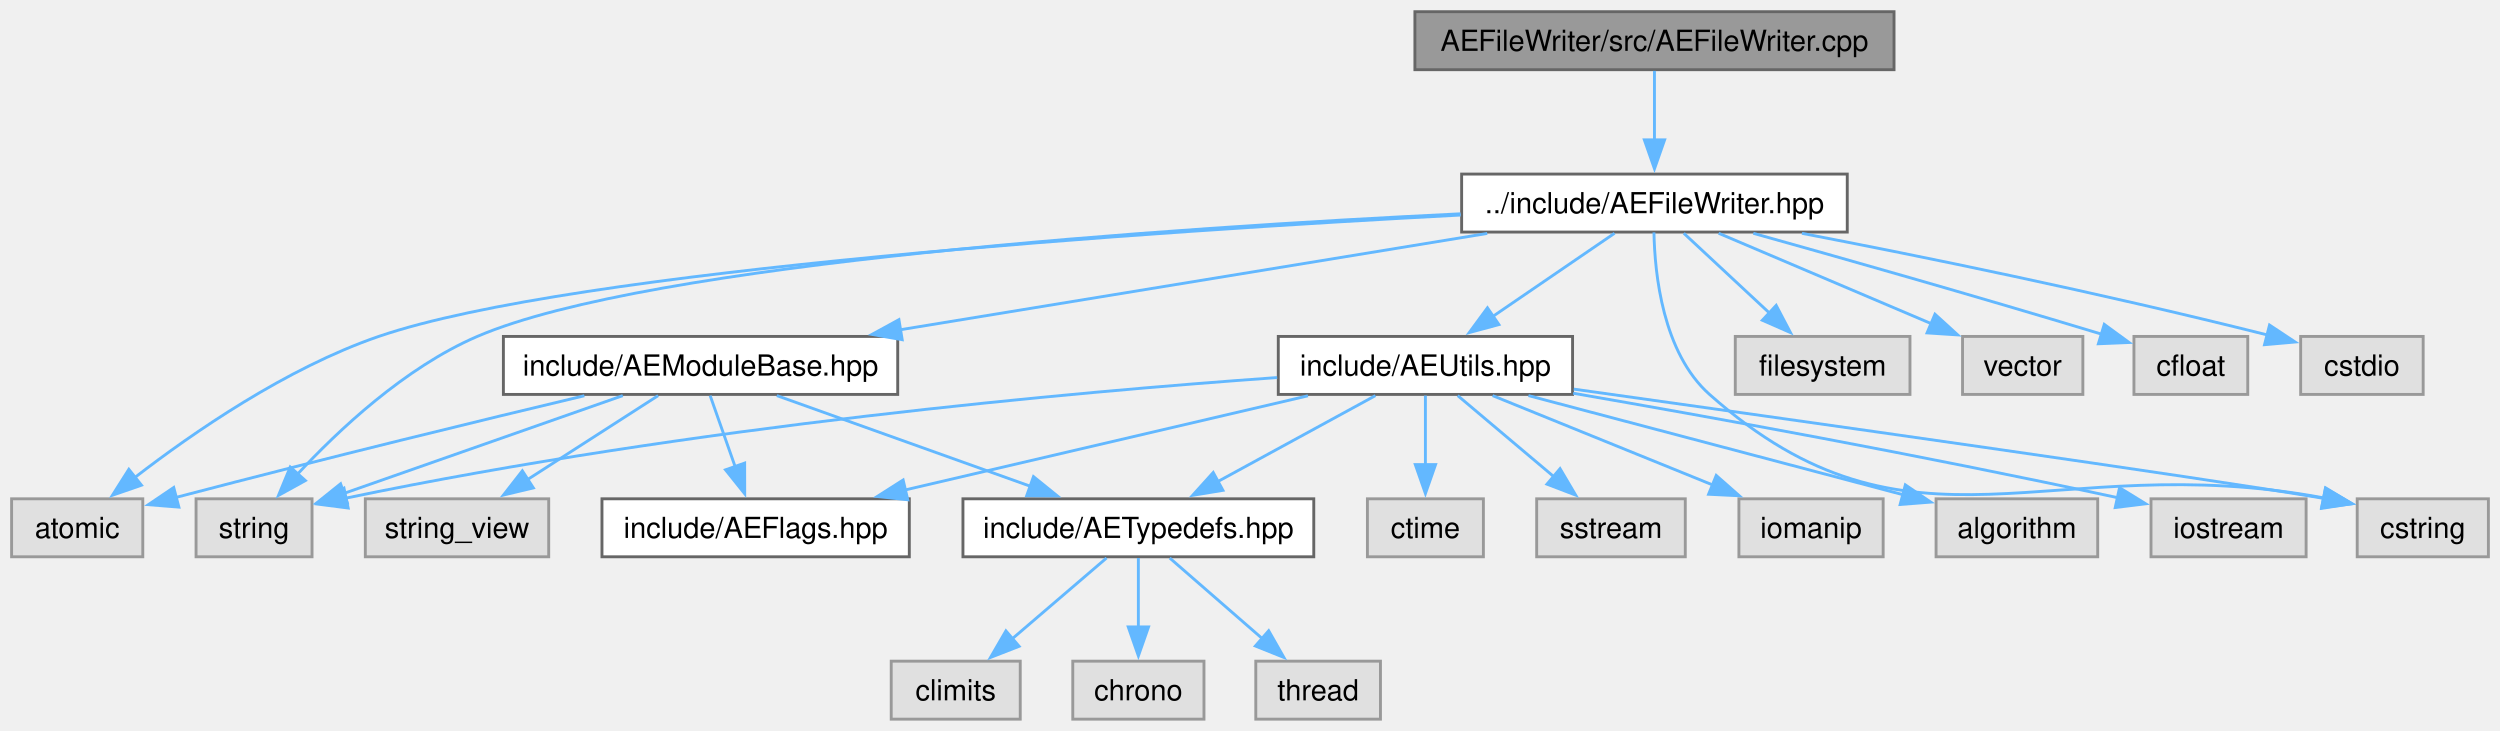
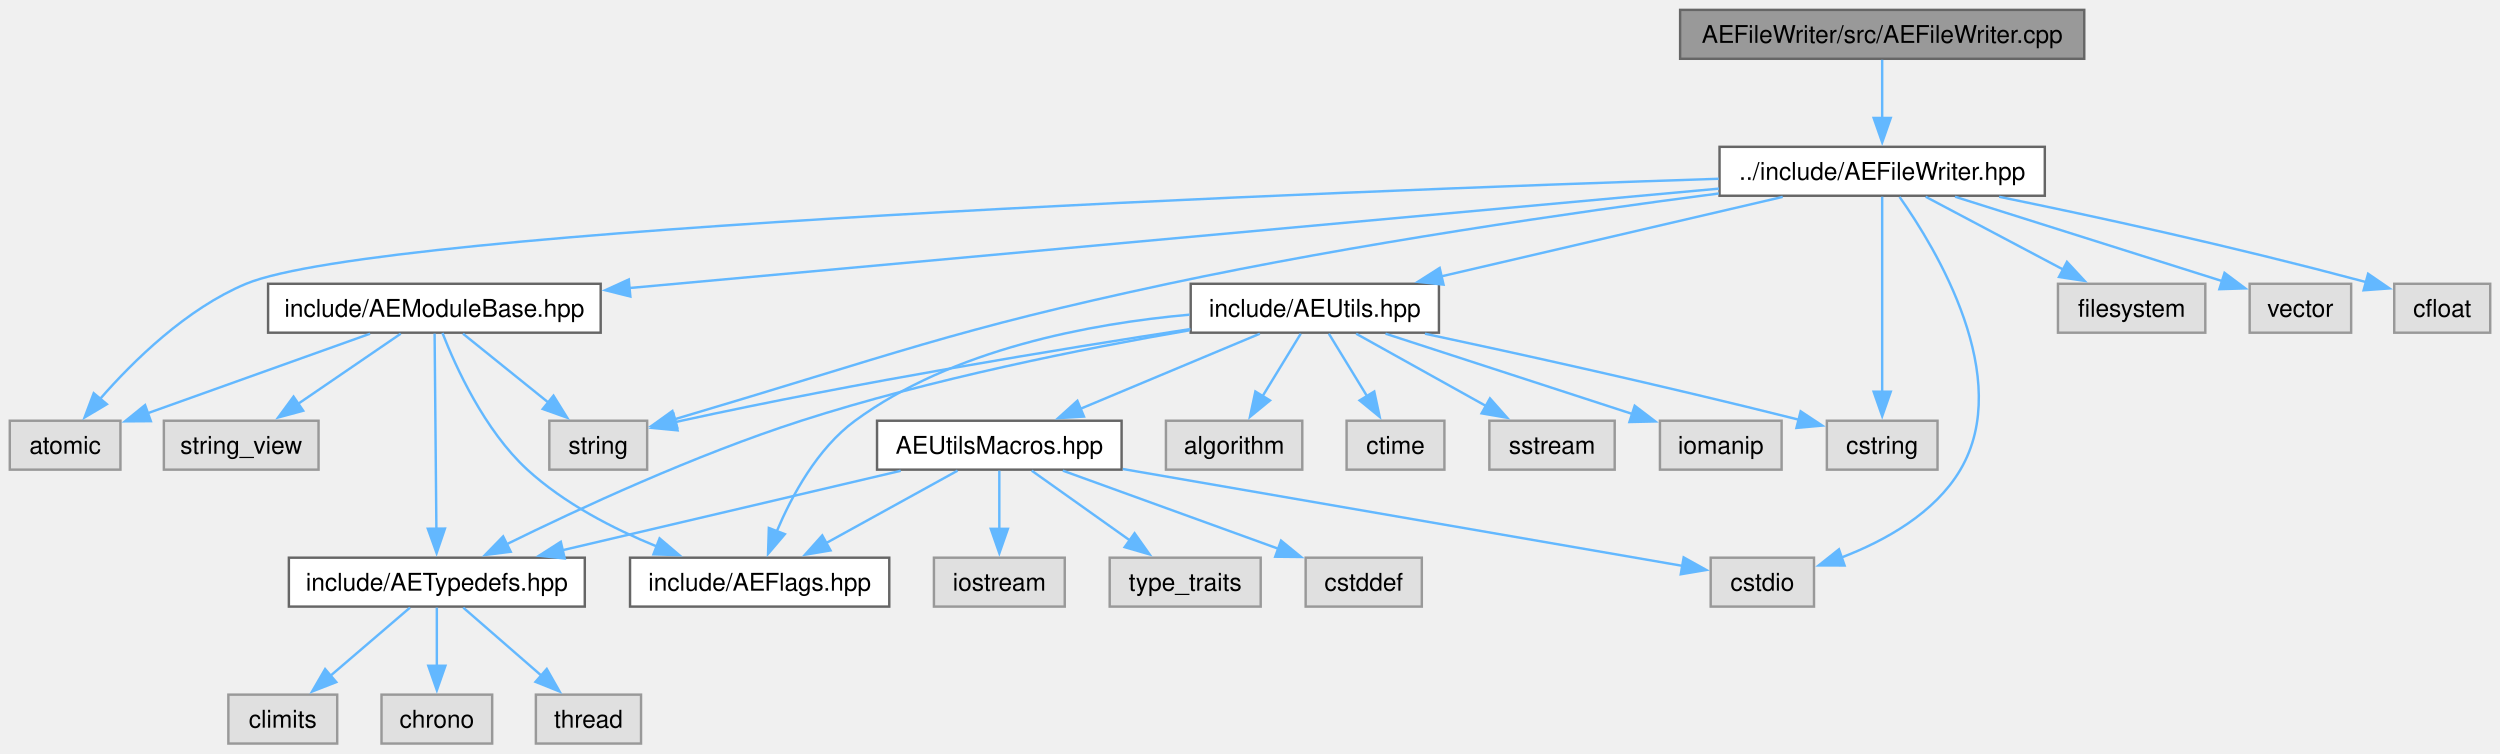
- <svg xmlns="http://www.w3.org/2000/svg" xmlns:xlink="http://www.w3.org/1999/xlink" width="862pt" height="252pt" viewBox="0.00 0.00 862.25 252.00">
-   <g id="graph0" class="graph" transform="scale(1 1) rotate(0) translate(4 248)">
+ <svg xmlns="http://www.w3.org/2000/svg" xmlns:xlink="http://www.w3.org/1999/xlink" width="1022pt" height="308pt" viewBox="0.00 0.00 1022.25 308.00">
+   <g id="graph0" class="graph" transform="scale(1 1) rotate(0) translate(4 304)">
    <g id="Node000001" class="node">
      <g id="a_Node000001">
        <a xlink:title=" ">
-           <polygon fill="#999999" stroke="#666666" points="649.25,-244 484,-244 484,-224 649.25,-224 649.25,-244" />
-           <text text-anchor="middle" x="566.62" y="-230.5" font-family="Helvetica,sans-Serif" font-size="10.00">AEFileWriter/src/AEFileWriter.cpp</text>
+           <polygon fill="#999999" stroke="#666666" points="848.25,-300 683,-300 683,-280 848.25,-280 848.25,-300" />
+           <text text-anchor="middle" x="765.62" y="-286.5" font-family="Helvetica,sans-Serif" font-size="10.00">AEFileWriter/src/AEFileWriter.cpp</text>
        </a>
      </g>
    </g>
    <g id="Node000002" class="node">
      <g id="a_Node000002">
        <a xlink:href="../../db/da4/_a_e_file_writer_8hpp.html" target="_top" xlink:title=" ">
-           <polygon fill="white" stroke="#666666" points="633.12,-188 500.12,-188 500.12,-168 633.12,-168 633.12,-188" />
-           <text text-anchor="middle" x="566.62" y="-174.5" font-family="Helvetica,sans-Serif" font-size="10.00">../include/AEFileWriter.hpp</text>
+           <polygon fill="white" stroke="#666666" points="832.12,-244 699.12,-244 699.12,-224 832.12,-224 832.12,-244" />
+           <text text-anchor="middle" x="765.62" y="-230.5" font-family="Helvetica,sans-Serif" font-size="10.00">../include/AEFileWriter.hpp</text>
        </a>
      </g>
    </g>
    <g id="edge1_Node000001_Node000002" class="edge">
      <g id="a_edge1_Node000001_Node000002">
        <a xlink:title=" ">
-           <path fill="none" stroke="#63b8ff" d="M566.62,-223.59C566.62,-217.01 566.62,-207.96 566.62,-199.73" />
-           <polygon fill="#63b8ff" stroke="#63b8ff" points="570.13,-199.81 566.63,-189.81 563.13,-199.81 570.13,-199.81" />
+           <path fill="none" stroke="#63b8ff" d="M765.62,-279.59C765.62,-273.01 765.62,-263.96 765.62,-255.73" />
+           <polygon fill="#63b8ff" stroke="#63b8ff" points="769.13,-255.81 765.63,-245.81 762.13,-255.81 769.13,-255.81" />
        </a>
      </g>
    </g>
    <g id="Node000003" class="node">
      <g id="a_Node000003">
        <a xlink:href="../../d7/d7f/_a_e_module_base_8hpp.html" target="_top" xlink:title=" ">
-           <polygon fill="white" stroke="#666666" points="305.62,-132 169.62,-132 169.62,-112 305.62,-112 305.62,-132" />
-           <text text-anchor="middle" x="237.62" y="-118.5" font-family="Helvetica,sans-Serif" font-size="10.00">include/AEModuleBase.hpp</text>
+           <polygon fill="white" stroke="#666666" points="241.62,-188 105.62,-188 105.62,-168 241.62,-168 241.62,-188" />
+           <text text-anchor="middle" x="173.62" y="-174.5" font-family="Helvetica,sans-Serif" font-size="10.00">include/AEModuleBase.hpp</text>
        </a>
      </g>
    </g>
    <g id="edge2_Node000002_Node000003" class="edge">
      <g id="a_edge2_Node000002_Node000003">
        <a xlink:title=" ">
-           <path fill="none" stroke="#63b8ff" d="M508.94,-167.53C452.5,-158.27 366.5,-144.15 306.5,-134.31" />
-           <polygon fill="#63b8ff" stroke="#63b8ff" points="307.17,-130.87 296.74,-132.7 306.04,-137.78 307.17,-130.87" />
+           <path fill="none" stroke="#63b8ff" d="M698.87,-226.91C589.12,-216.9 371.06,-197.01 253.38,-186.27" />
+           <polygon fill="#63b8ff" stroke="#63b8ff" points="253.75,-182.79 243.47,-185.37 253.11,-189.76 253.75,-182.79" />
        </a>
      </g>
    </g>
    <g id="Node000009" class="node">
      <g id="a_Node000009">
        <a xlink:title=" ">
-           <polygon fill="#e0e0e0" stroke="#999999" points="45.25,-76 0,-76 0,-56 45.25,-56 45.25,-76" />
-           <text text-anchor="middle" x="22.62" y="-62.5" font-family="Helvetica,sans-Serif" font-size="10.00">atomic</text>
-         </a>
-       </g>
-     </g>
-     <g id="edge21_Node000002_Node000009" class="edge">
-       <g id="a_edge21_Node000002_Node000009">
-         <a xlink:title=" ">
-           <path fill="none" stroke="#63b8ff" d="M499.8,-173.87C394.22,-168.31 193.91,-155.06 126.62,-132 94.75,-121.07 62.54,-98.81 42.59,-83.41" />
-           <polygon fill="#63b8ff" stroke="#63b8ff" points="44.79,-80.69 34.77,-77.22 40.44,-86.17 44.79,-80.69" />
+           <polygon fill="#e0e0e0" stroke="#999999" points="45.25,-132 0,-132 0,-112 45.25,-112 45.25,-132" />
+           <text text-anchor="middle" x="22.62" y="-118.5" font-family="Helvetica,sans-Serif" font-size="10.00">atomic</text>
+         </a>
+       </g>
+     </g>
+     <g id="edge27_Node000002_Node000009" class="edge">
+       <g id="a_edge27_Node000002_Node000009">
+         <a xlink:title=" ">
+           <path fill="none" stroke="#63b8ff" d="M698.78,-230.94C540.36,-225.7 151.21,-210.69 96.62,-188 72.3,-177.89 50.46,-156.41 36.92,-140.91" />
+           <polygon fill="#63b8ff" stroke="#63b8ff" points="39.69,-138.76 30.58,-133.34 34.32,-143.26 39.69,-138.76" />
        </a>
      </g>
    </g>
    <g id="Node000010" class="node">
      <g id="a_Node000010">
        <a xlink:title=" ">
-           <polygon fill="#e0e0e0" stroke="#999999" points="103.62,-76 63.62,-76 63.62,-56 103.62,-56 103.62,-76" />
-           <text text-anchor="middle" x="83.62" y="-62.5" font-family="Helvetica,sans-Serif" font-size="10.00">string</text>
-         </a>
-       </g>
-     </g>
-     <g id="edge23_Node000002_Node000010" class="edge">
-       <g id="a_edge23_Node000002_Node000010">
-         <a xlink:title=" ">
-           <path fill="none" stroke="#63b8ff" d="M499.74,-174.3C400.61,-169.5 220,-157.51 160.62,-132 135.63,-121.26 112.59,-99.59 98.36,-84.23" />
-           <polygon fill="#63b8ff" stroke="#63b8ff" points="101.32,-82.29 92.05,-77.17 96.1,-86.96 101.32,-82.29" />
+           <polygon fill="#e0e0e0" stroke="#999999" points="260.62,-132 220.62,-132 220.62,-112 260.62,-112 260.62,-132" />
+           <text text-anchor="middle" x="240.62" y="-118.5" font-family="Helvetica,sans-Serif" font-size="10.00">string</text>
+         </a>
+       </g>
+     </g>
+     <g id="edge29_Node000002_Node000010" class="edge">
+       <g id="a_edge29_Node000002_Node000010">
+         <a xlink:title=" ">
+           <path fill="none" stroke="#63b8ff" d="M698.83,-224.93C639.39,-217.22 550.25,-204.36 473.62,-188 385.18,-169.11 361.63,-159.16 271.86,-132.61" />
+           <polygon fill="#63b8ff" stroke="#63b8ff" points="272.91,-129.27 262.33,-129.81 270.94,-135.99 272.91,-129.27" />
        </a>
      </g>
    </g>
    <g id="Node000012" class="node">
      <g id="a_Node000012">
        <a xlink:href="../../de/de8/_a_e_utils_8hpp.html" target="_top" xlink:title="This file contains the engine's usefull utilities for trivial tasks.">
-           <polygon fill="white" stroke="#666666" points="538.38,-132 436.88,-132 436.88,-112 538.38,-112 538.38,-132" />
-           <text text-anchor="middle" x="487.62" y="-118.5" font-family="Helvetica,sans-Serif" font-size="10.00">include/AEUtils.hpp</text>
+           <polygon fill="white" stroke="#666666" points="584.38,-188 482.88,-188 482.88,-168 584.38,-168 584.38,-188" />
+           <text text-anchor="middle" x="533.62" y="-174.5" font-family="Helvetica,sans-Serif" font-size="10.00">include/AEUtils.hpp</text>
        </a>
      </g>
    </g>
    <g id="edge11_Node000002_Node000012" class="edge">
      <g id="a_edge11_Node000002_Node000012">
        <a xlink:title=" ">
-           <path fill="none" stroke="#63b8ff" d="M552.86,-167.59C541.27,-159.67 524.43,-148.16 510.76,-138.82" />
-           <polygon fill="#63b8ff" stroke="#63b8ff" points="512.97,-136.09 502.74,-133.33 509.02,-141.87 512.97,-136.09" />
+           <path fill="none" stroke="#63b8ff" d="M724.95,-223.53C686.14,-214.5 627.52,-200.85 585.4,-191.05" />
+           <polygon fill="#63b8ff" stroke="#63b8ff" points="586.26,-187.66 575.73,-188.8 584.68,-194.48 586.26,-187.66" />
        </a>
      </g>
    </g>
    <g id="Node000015" class="node">
      <g id="a_Node000015">
        <a xlink:title=" ">
-           <polygon fill="#e0e0e0" stroke="#999999" points="854.25,-76 809,-76 809,-56 854.25,-56 854.25,-76" />
-           <text text-anchor="middle" x="831.62" y="-62.5" font-family="Helvetica,sans-Serif" font-size="10.00">cstring</text>
-         </a>
-       </g>
-     </g>
-     <g id="edge25_Node000002_Node000015" class="edge">
-       <g id="a_edge25_Node000002_Node000015">
-         <a xlink:title=" ">
-           <path fill="none" stroke="#63b8ff" d="M566.45,-167.88C566.71,-153.66 569.45,-126.36 585.62,-112 655.38,-50.06 702.56,-94 797.49,-76.31" />
-           <polygon fill="#63b8ff" stroke="#63b8ff" points="798.12,-79.76 807.2,-74.29 796.69,-72.9 798.12,-79.76" />
+           <polygon fill="#e0e0e0" stroke="#999999" points="737.75,-76 695.5,-76 695.5,-56 737.75,-56 737.75,-76" />
+           <text text-anchor="middle" x="716.62" y="-62.5" font-family="Helvetica,sans-Serif" font-size="10.00">cstdio</text>
+         </a>
+       </g>
+     </g>
+     <g id="edge33_Node000002_Node000015" class="edge">
+       <g id="a_edge33_Node000002_Node000015">
+         <a xlink:title=" ">
+           <path fill="none" stroke="#63b8ff" d="M772.71,-223.54C787.74,-202.24 819.66,-149.46 797.62,-112 787.14,-94.17 766.75,-82.9 749.05,-76.1" />
+           <polygon fill="#63b8ff" stroke="#63b8ff" points="750.25,-72.81 739.65,-72.83 747.95,-79.42 750.25,-72.81" />
        </a>
      </g>
    </g>
    <g id="Node000019" class="node">
      <g id="a_Node000019">
        <a xlink:title=" ">
-           <polygon fill="#e0e0e0" stroke="#999999" points="654.75,-132 594.5,-132 594.5,-112 654.75,-112 654.75,-132" />
-           <text text-anchor="middle" x="624.62" y="-118.5" font-family="Helvetica,sans-Serif" font-size="10.00">filesystem</text>
-         </a>
-       </g>
-     </g>
-     <g id="edge22_Node000002_Node000019" class="edge">
-       <g id="a_edge22_Node000002_Node000019">
-         <a xlink:title=" ">
-           <path fill="none" stroke="#63b8ff" d="M576.73,-167.59C584.88,-160.01 596.56,-149.13 606.34,-140.02" />
-           <polygon fill="#63b8ff" stroke="#63b8ff" points="608.6,-142.71 613.53,-133.33 603.83,-137.58 608.6,-142.71" />
-         </a>
-       </g>
-     </g>
-     <g id="Node000020" class="node">
-       <g id="a_Node000020">
-         <a xlink:title=" ">
-           <polygon fill="#e0e0e0" stroke="#999999" points="714.38,-132 672.88,-132 672.88,-112 714.38,-112 714.38,-132" />
-           <text text-anchor="middle" x="693.62" y="-118.5" font-family="Helvetica,sans-Serif" font-size="10.00">vector</text>
-         </a>
-       </g>
-     </g>
-     <g id="edge24_Node000002_Node000020" class="edge">
-       <g id="a_edge24_Node000002_Node000020">
-         <a xlink:title=" ">
-           <path fill="none" stroke="#63b8ff" d="M588.75,-167.59C609.02,-158.97 639.27,-146.11 662.08,-136.41" />
-           <polygon fill="#63b8ff" stroke="#63b8ff" points="663.37,-139.67 671.21,-132.53 660.64,-133.22 663.37,-139.67" />
-         </a>
-       </g>
-     </g>
-     <g id="Node000021" class="node">
-       <g id="a_Node000021">
-         <a xlink:title=" ">
-           <polygon fill="#e0e0e0" stroke="#999999" points="771.25,-132 732,-132 732,-112 771.25,-112 771.25,-132" />
-           <text text-anchor="middle" x="751.62" y="-118.5" font-family="Helvetica,sans-Serif" font-size="10.00">cfloat</text>
-         </a>
-       </g>
-     </g>
-     <g id="edge26_Node000002_Node000021" class="edge">
-       <g id="a_edge26_Node000002_Node000021">
-         <a xlink:title=" ">
-           <path fill="none" stroke="#63b8ff" d="M600.71,-167.57C630.27,-159.31 674.47,-146.8 720.88,-132.77" />
-           <polygon fill="#63b8ff" stroke="#63b8ff" points="721.76,-136.16 730.32,-129.91 719.73,-129.47 721.76,-136.16" />
-         </a>
-       </g>
-     </g>
-     <g id="Node000022" class="node">
-       <g id="a_Node000022">
-         <a xlink:title=" ">
-           <polygon fill="#e0e0e0" stroke="#999999" points="831.75,-132 789.5,-132 789.5,-112 831.75,-112 831.75,-132" />
-           <text text-anchor="middle" x="810.62" y="-118.5" font-family="Helvetica,sans-Serif" font-size="10.00">cstdio</text>
-         </a>
-       </g>
-     </g>
-     <g id="edge27_Node000002_Node000022" class="edge">
-       <g id="a_edge27_Node000002_Node000022">
-         <a xlink:title=" ">
-           <path fill="none" stroke="#63b8ff" d="M617.49,-167.56C658.56,-159.65 718.04,-147.57 778.21,-132.46" />
-           <polygon fill="#63b8ff" stroke="#63b8ff" points="778.76,-135.93 787.59,-130.08 777.03,-129.15 778.76,-135.93" />
+           <polygon fill="#e0e0e0" stroke="#999999" points="788.25,-132 743,-132 743,-112 788.25,-112 788.25,-132" />
+           <text text-anchor="middle" x="765.62" y="-118.5" font-family="Helvetica,sans-Serif" font-size="10.00">cstring</text>
+         </a>
+       </g>
+     </g>
+     <g id="edge31_Node000002_Node000019" class="edge">
+       <g id="a_edge31_Node000002_Node000019">
+         <a xlink:title=" ">
+           <path fill="none" stroke="#63b8ff" d="M765.62,-223.62C765.62,-206.01 765.62,-167.59 765.62,-143.65" />
+           <polygon fill="#63b8ff" stroke="#63b8ff" points="769.13,-143.87 765.63,-133.87 762.13,-143.87 769.13,-143.87" />
+         </a>
+       </g>
+     </g>
+     <g id="Node000023" class="node">
+       <g id="a_Node000023">
+         <a xlink:title=" ">
+           <polygon fill="#e0e0e0" stroke="#999999" points="897.75,-188 837.5,-188 837.5,-168 897.75,-168 897.75,-188" />
+           <text text-anchor="middle" x="867.62" y="-174.5" font-family="Helvetica,sans-Serif" font-size="10.00">filesystem</text>
+         </a>
+       </g>
+     </g>
+     <g id="edge28_Node000002_Node000023" class="edge">
+       <g id="a_edge28_Node000002_Node000023">
+         <a xlink:title=" ">
+           <path fill="none" stroke="#63b8ff" d="M783.39,-223.59C798.95,-215.36 821.81,-203.26 839.79,-193.74" />
+           <polygon fill="#63b8ff" stroke="#63b8ff" points="841.18,-196.96 848.38,-189.19 837.91,-190.77 841.18,-196.96" />
+         </a>
+       </g>
+     </g>
+     <g id="Node000024" class="node">
+       <g id="a_Node000024">
+         <a xlink:title=" ">
+           <polygon fill="#e0e0e0" stroke="#999999" points="957.38,-188 915.88,-188 915.88,-168 957.38,-168 957.38,-188" />
+           <text text-anchor="middle" x="936.62" y="-174.5" font-family="Helvetica,sans-Serif" font-size="10.00">vector</text>
+         </a>
+       </g>
+     </g>
+     <g id="edge30_Node000002_Node000024" class="edge">
+       <g id="a_edge30_Node000002_Node000024">
+         <a xlink:title=" ">
+           <path fill="none" stroke="#63b8ff" d="M795.41,-223.59C826.01,-213.93 873.46,-198.95 904.78,-189.06" />
+           <polygon fill="#63b8ff" stroke="#63b8ff" points="905.61,-192.47 914.09,-186.12 903.5,-185.79 905.61,-192.47" />
+         </a>
+       </g>
+     </g>
+     <g id="Node000025" class="node">
+       <g id="a_Node000025">
+         <a xlink:title=" ">
+           <polygon fill="#e0e0e0" stroke="#999999" points="1014.25,-188 975,-188 975,-168 1014.25,-168 1014.25,-188" />
+           <text text-anchor="middle" x="994.62" y="-174.5" font-family="Helvetica,sans-Serif" font-size="10.00">cfloat</text>
+         </a>
+       </g>
+     </g>
+     <g id="edge32_Node000002_Node000025" class="edge">
+       <g id="a_edge32_Node000002_Node000025">
+         <a xlink:title=" ">
+           <path fill="none" stroke="#63b8ff" d="M813.44,-223.57C851.88,-215.7 907.46,-203.69 963.64,-188.65" />
+           <polygon fill="#63b8ff" stroke="#63b8ff" points="964.31,-192.1 973.04,-186.11 962.47,-185.34 964.31,-192.1" />
        </a>
      </g>
    </g>
    <g id="Node000004" class="node">
      <g id="a_Node000004">
        <a xlink:href="../../dc/d89/_a_e_typedefs_8hpp.html" target="_top" xlink:title="This file contains the engine's typedefs and variable type aliases.">
-           <polygon fill="white" stroke="#666666" points="449.12,-76 328.12,-76 328.12,-56 449.12,-56 449.12,-76" />
-           <text text-anchor="middle" x="388.62" y="-62.5" font-family="Helvetica,sans-Serif" font-size="10.00">include/AETypedefs.hpp</text>
+           <polygon fill="white" stroke="#666666" points="235.12,-76 114.12,-76 114.12,-56 235.12,-56 235.12,-76" />
+           <text text-anchor="middle" x="174.62" y="-62.5" font-family="Helvetica,sans-Serif" font-size="10.00">include/AETypedefs.hpp</text>
        </a>
      </g>
    </g>
    <g id="edge3_Node000003_Node000004" class="edge">
      <g id="a_edge3_Node000003_Node000004">
        <a xlink:title=" ">
-           <path fill="none" stroke="#63b8ff" d="M263.93,-111.59C288.14,-102.94 324.3,-90 351.46,-80.29" />
-           <polygon fill="#63b8ff" stroke="#63b8ff" points="352.45,-83.65 360.69,-76.99 350.1,-77.06 352.45,-83.65" />
+           <path fill="none" stroke="#63b8ff" d="M173.71,-167.62C173.87,-150.01 174.22,-111.59 174.44,-87.65" />
+           <polygon fill="#63b8ff" stroke="#63b8ff" points="177.94,-87.9 174.53,-77.87 170.94,-87.84 177.94,-87.9" />
        </a>
      </g>
    </g>
    <g id="Node000008" class="node">
      <g id="a_Node000008">
        <a xlink:href="../../dd/dd8/_a_e_flags_8hpp.html" target="_top" xlink:title="This file contains the flags to manipulate engine's funcitonality.">
-           <polygon fill="white" stroke="#666666" points="309.62,-76 203.62,-76 203.62,-56 309.62,-56 309.62,-76" />
-           <text text-anchor="middle" x="256.62" y="-62.5" font-family="Helvetica,sans-Serif" font-size="10.00">include/AEFlags.hpp</text>
+           <polygon fill="white" stroke="#666666" points="359.62,-76 253.62,-76 253.62,-56 359.62,-56 359.62,-76" />
+           <text text-anchor="middle" x="306.62" y="-62.5" font-family="Helvetica,sans-Serif" font-size="10.00">include/AEFlags.hpp</text>
        </a>
      </g>
    </g>
    <g id="edge7_Node000003_Node000008" class="edge">
      <g id="a_edge7_Node000003_Node000008">
        <a xlink:title=" ">
-           <path fill="none" stroke="#63b8ff" d="M240.93,-111.59C243.3,-104.86 246.59,-95.53 249.53,-87.15" />
-           <polygon fill="#63b8ff" stroke="#63b8ff" points="252.83,-88.32 252.85,-77.73 246.23,-86 252.83,-88.32" />
+           <path fill="none" stroke="#63b8ff" d="M176.92,-167.88C182.28,-154.15 194.09,-128.08 211.62,-112 226.66,-98.21 246.68,-87.88 264.47,-80.62" />
+           <polygon fill="#63b8ff" stroke="#63b8ff" points="265.7,-83.9 273.78,-77.04 263.19,-77.37 265.7,-83.9" />
        </a>
      </g>
    </g>
    <g id="edge8_Node000003_Node000009" class="edge">
      <g id="a_edge8_Node000003_Node000009">
        <a xlink:title=" ">
-           <path fill="none" stroke="#63b8ff" d="M197.55,-111.55C162.73,-103.25 110.68,-90.62 56.53,-76.44" />
-           <polygon fill="#63b8ff" stroke="#63b8ff" points="57.7,-73.13 47.14,-73.97 55.92,-79.9 57.7,-73.13" />
+           <path fill="none" stroke="#63b8ff" d="M147.32,-167.59C122.07,-158.56 83.82,-144.88 56.34,-135.06" />
+           <polygon fill="#63b8ff" stroke="#63b8ff" points="57.68,-131.82 47.09,-131.75 55.32,-138.41 57.68,-131.82" />
        </a>
      </g>
    </g>
    <g id="edge9_Node000003_Node000010" class="edge">
      <g id="a_edge9_Node000003_Node000010">
        <a xlink:title=" ">
-           <path fill="none" stroke="#63b8ff" d="M210.8,-111.59C183.99,-102.19 142.8,-87.75 114.61,-77.86" />
-           <polygon fill="#63b8ff" stroke="#63b8ff" points="115.79,-74.57 105.2,-74.56 113.47,-81.18 115.79,-74.57" />
+           <path fill="none" stroke="#63b8ff" d="M185.3,-167.59C194.9,-159.85 208.75,-148.69 220.19,-139.47" />
+           <polygon fill="#63b8ff" stroke="#63b8ff" points="222.32,-142.25 227.91,-133.25 217.93,-136.8 222.32,-142.25" />
        </a>
      </g>
    </g>
    <g id="Node000011" class="node">
      <g id="a_Node000011">
        <a xlink:title=" ">
-           <polygon fill="#e0e0e0" stroke="#999999" points="185.25,-76 122,-76 122,-56 185.25,-56 185.25,-76" />
-           <text text-anchor="middle" x="153.62" y="-62.5" font-family="Helvetica,sans-Serif" font-size="10.00">string_view</text>
+           <polygon fill="#e0e0e0" stroke="#999999" points="126.25,-132 63,-132 63,-112 126.25,-112 126.25,-132" />
+           <text text-anchor="middle" x="94.62" y="-118.5" font-family="Helvetica,sans-Serif" font-size="10.00">string_view</text>
        </a>
      </g>
    </g>
    <g id="edge10_Node000003_Node000011" class="edge">
      <g id="a_edge10_Node000003_Node000011">
        <a xlink:title=" ">
-           <path fill="none" stroke="#63b8ff" d="M222.99,-111.59C210.54,-103.59 192.41,-91.93 177.8,-82.54" />
-           <polygon fill="#63b8ff" stroke="#63b8ff" points="179.95,-79.76 169.64,-77.3 176.16,-85.65 179.95,-79.76" />
+           <path fill="none" stroke="#63b8ff" d="M159.86,-167.59C148.27,-159.67 131.43,-148.16 117.76,-138.82" />
+           <polygon fill="#63b8ff" stroke="#63b8ff" points="119.97,-136.09 109.74,-133.33 116.02,-141.87 119.97,-136.09" />
        </a>
      </g>
    </g>
    <g id="Node000005" class="node">
      <g id="a_Node000005">
        <a xlink:title=" ">
-           <polygon fill="#e0e0e0" stroke="#999999" points="347.88,-20 303.38,-20 303.38,0 347.88,0 347.88,-20" />
-           <text text-anchor="middle" x="325.62" y="-6.5" font-family="Helvetica,sans-Serif" font-size="10.00">climits</text>
+           <polygon fill="#e0e0e0" stroke="#999999" points="133.88,-20 89.38,-20 89.38,0 133.88,0 133.88,-20" />
+           <text text-anchor="middle" x="111.62" y="-6.5" font-family="Helvetica,sans-Serif" font-size="10.00">climits</text>
        </a>
      </g>
    </g>
    <g id="edge4_Node000004_Node000005" class="edge">
      <g id="a_edge4_Node000004_Node000005">
        <a xlink:title=" ">
-           <path fill="none" stroke="#63b8ff" d="M377.65,-55.59C368.71,-47.93 355.85,-36.91 345.16,-27.75" />
-           <polygon fill="#63b8ff" stroke="#63b8ff" points="347.49,-25.13 337.62,-21.28 342.94,-30.45 347.49,-25.13" />
+           <path fill="none" stroke="#63b8ff" d="M163.65,-55.59C154.71,-47.93 141.85,-36.91 131.16,-27.75" />
+           <polygon fill="#63b8ff" stroke="#63b8ff" points="133.49,-25.13 123.62,-21.28 128.94,-30.45 133.49,-25.13" />
        </a>
      </g>
    </g>
    <g id="Node000006" class="node">
      <g id="a_Node000006">
        <a xlink:title=" ">
-           <polygon fill="#e0e0e0" stroke="#999999" points="411.25,-20 366,-20 366,0 411.25,0 411.25,-20" />
-           <text text-anchor="middle" x="388.62" y="-6.5" font-family="Helvetica,sans-Serif" font-size="10.00">chrono</text>
+           <polygon fill="#e0e0e0" stroke="#999999" points="197.25,-20 152,-20 152,0 197.25,0 197.25,-20" />
+           <text text-anchor="middle" x="174.62" y="-6.5" font-family="Helvetica,sans-Serif" font-size="10.00">chrono</text>
        </a>
      </g>
    </g>
    <g id="edge5_Node000004_Node000006" class="edge">
      <g id="a_edge5_Node000004_Node000006">
        <a xlink:title=" ">
-           <path fill="none" stroke="#63b8ff" d="M388.62,-55.59C388.62,-49.01 388.62,-39.96 388.62,-31.73" />
-           <polygon fill="#63b8ff" stroke="#63b8ff" points="392.13,-31.81 388.63,-21.81 385.13,-31.81 392.13,-31.81" />
+           <path fill="none" stroke="#63b8ff" d="M174.62,-55.59C174.62,-49.01 174.62,-39.96 174.62,-31.73" />
+           <polygon fill="#63b8ff" stroke="#63b8ff" points="178.13,-31.81 174.63,-21.81 171.13,-31.81 178.13,-31.81" />
        </a>
      </g>
    </g>
    <g id="Node000007" class="node">
      <g id="a_Node000007">
        <a xlink:title=" ">
-           <polygon fill="#e0e0e0" stroke="#999999" points="472.12,-20 429.12,-20 429.12,0 472.12,0 472.12,-20" />
-           <text text-anchor="middle" x="450.62" y="-6.5" font-family="Helvetica,sans-Serif" font-size="10.00">thread</text>
+           <polygon fill="#e0e0e0" stroke="#999999" points="258.12,-20 215.12,-20 215.12,0 258.12,0 258.12,-20" />
+           <text text-anchor="middle" x="236.62" y="-6.5" font-family="Helvetica,sans-Serif" font-size="10.00">thread</text>
        </a>
      </g>
    </g>
    <g id="edge6_Node000004_Node000007" class="edge">
      <g id="a_edge6_Node000004_Node000007">
        <a xlink:title=" ">
-           <path fill="none" stroke="#63b8ff" d="M399.42,-55.59C408.23,-47.93 420.88,-36.91 431.4,-27.75" />
-           <polygon fill="#63b8ff" stroke="#63b8ff" points="433.57,-30.5 438.81,-21.29 428.97,-25.22 433.57,-30.5" />
-         </a>
-       </g>
-     </g>
-     <g id="edge13_Node000012_Node000004" class="edge">
-       <g id="a_edge13_Node000012_Node000004">
-         <a xlink:title=" ">
-           <path fill="none" stroke="#63b8ff" d="M470.38,-111.59C455.28,-103.36 433.1,-91.26 415.64,-81.74" />
-           <polygon fill="#63b8ff" stroke="#63b8ff" points="417.79,-78.92 407.33,-77.2 414.44,-85.07 417.79,-78.92" />
-         </a>
-       </g>
-     </g>
-     <g id="edge12_Node000012_Node000008" class="edge">
-       <g id="a_edge12_Node000012_Node000008">
-         <a xlink:title=" ">
-           <path fill="none" stroke="#63b8ff" d="M447.12,-111.53C408.48,-102.5 350.11,-88.85 308.17,-79.05" />
-           <polygon fill="#63b8ff" stroke="#63b8ff" points="309.09,-75.67 298.55,-76.8 307.49,-82.49 309.09,-75.67" />
-         </a>
-       </g>
-     </g>
-     <g id="edge16_Node000012_Node000010" class="edge">
-       <g id="a_edge16_Node000012_Node000010">
-         <a xlink:title=" ">
-           <path fill="none" stroke="#63b8ff" d="M436.5,-117.82C366.06,-112.79 235.17,-101.12 115.29,-76.23" />
-           <polygon fill="#63b8ff" stroke="#63b8ff" points="116.09,-72.82 105.58,-74.17 114.64,-79.67 116.09,-72.82" />
+           <path fill="none" stroke="#63b8ff" d="M185.42,-55.59C194.23,-47.93 206.88,-36.91 217.4,-27.75" />
+           <polygon fill="#63b8ff" stroke="#63b8ff" points="219.57,-30.5 224.81,-21.29 214.97,-25.22 219.57,-30.5" />
+         </a>
+       </g>
+     </g>
+     <g id="edge20_Node000012_Node000004" class="edge">
+       <g id="a_edge20_Node000012_Node000004">
+         <a xlink:title=" ">
+           <path fill="none" stroke="#63b8ff" d="M482.38,-168.98C439.39,-161.55 376.69,-149.07 323.62,-132 280.32,-118.07 232.47,-95.91 202.97,-81.41" />
+           <polygon fill="#63b8ff" stroke="#63b8ff" points="204.84,-78.43 194.33,-77.11 201.73,-84.7 204.84,-78.43" />
+         </a>
+       </g>
+     </g>
+     <g id="edge19_Node000012_Node000008" class="edge">
+       <g id="a_edge19_Node000012_Node000008">
+         <a xlink:title=" ">
+           <path fill="none" stroke="#63b8ff" d="M482.45,-175.38C441.88,-171.75 385.55,-161.27 345.62,-132 330.22,-120.7 319.74,-101.31 313.56,-86.64" />
+           <polygon fill="#63b8ff" stroke="#63b8ff" points="316.92,-85.62 310.05,-77.55 310.38,-88.14 316.92,-85.62" />
+         </a>
+       </g>
+     </g>
+     <g id="edge22_Node000012_Node000010" class="edge">
+       <g id="a_edge22_Node000012_Node000010">
+         <a xlink:title=" ">
+           <path fill="none" stroke="#63b8ff" d="M482.75,-169.5C430.34,-161.45 346.41,-147.71 274.62,-132 273.8,-131.82 272.96,-131.63 272.12,-131.44" />
+           <polygon fill="#63b8ff" stroke="#63b8ff" points="273.07,-128.07 262.52,-129.08 271.39,-134.86 273.07,-128.07" />
        </a>
      </g>
    </g>
    <g id="Node000013" class="node">
      <g id="a_Node000013">
-         <a xlink:title=" ">
-           <polygon fill="#e0e0e0" stroke="#999999" points="719.5,-76 663.75,-76 663.75,-56 719.5,-56 719.5,-76" />
-           <text text-anchor="middle" x="691.62" y="-62.5" font-family="Helvetica,sans-Serif" font-size="10.00">algorithm</text>
-         </a>
-       </g>
-     </g>
-     <g id="edge14_Node000012_Node000013" class="edge">
-       <g id="a_edge14_Node000012_Node000013">
-         <a xlink:title=" ">
-           <path fill="none" stroke="#63b8ff" d="M523.16,-111.59C559.26,-102.04 615.05,-87.27 652.42,-77.38" />
-           <polygon fill="#63b8ff" stroke="#63b8ff" points="653.15,-80.8 661.92,-74.86 651.36,-74.04 653.15,-80.8" />
+         <a xlink:href="../../d9/d6a/_a_e_utils_macros_8hpp.html" target="_top" xlink:title="This file contains the engine's usefull macros for trivial tasks.">
+           <polygon fill="white" stroke="#666666" points="454.62,-132 354.62,-132 354.62,-112 454.62,-112 454.62,-132" />
+           <text text-anchor="middle" x="404.62" y="-118.5" font-family="Helvetica,sans-Serif" font-size="10.00">AEUtilsMacros.hpp</text>
+         </a>
+       </g>
+     </g>
+     <g id="edge12_Node000012_Node000013" class="edge">
+       <g id="a_edge12_Node000012_Node000013">
+         <a xlink:title=" ">
+           <path fill="none" stroke="#63b8ff" d="M511.15,-167.59C490.84,-159.09 460.67,-146.46 437.62,-136.81" />
+           <polygon fill="#63b8ff" stroke="#63b8ff" points="439.24,-133.7 428.67,-133.06 436.54,-140.15 439.24,-133.7" />
+         </a>
+       </g>
+     </g>
+     <g id="Node000018" class="node">
+       <g id="a_Node000018">
+         <a xlink:title=" ">
+           <polygon fill="#e0e0e0" stroke="#999999" points="528.5,-132 472.75,-132 472.75,-112 528.5,-112 528.5,-132" />
+           <text text-anchor="middle" x="500.62" y="-118.5" font-family="Helvetica,sans-Serif" font-size="10.00">algorithm</text>
+         </a>
+       </g>
+     </g>
+     <g id="edge21_Node000012_Node000018" class="edge">
+       <g id="a_edge21_Node000012_Node000018">
+         <a xlink:title=" ">
+           <path fill="none" stroke="#63b8ff" d="M527.88,-167.59C523.57,-160.55 517.53,-150.67 512.24,-142" />
+           <polygon fill="#63b8ff" stroke="#63b8ff" points="515.3,-140.3 507.1,-133.59 509.32,-143.95 515.3,-140.3" />
+         </a>
+       </g>
+     </g>
+     <g id="edge23_Node000012_Node000019" class="edge">
+       <g id="a_edge23_Node000012_Node000019">
+         <a xlink:title=" ">
+           <path fill="none" stroke="#63b8ff" d="M578.67,-167.58C616.93,-159.41 673.54,-146.96 731.72,-132.38" />
+           <polygon fill="#63b8ff" stroke="#63b8ff" points="732.29,-135.85 741.12,-130.01 730.57,-129.06 732.29,-135.85" />
+         </a>
+       </g>
+     </g>
+     <g id="Node000020" class="node">
+       <g id="a_Node000020">
+         <a xlink:title=" ">
+           <polygon fill="#e0e0e0" stroke="#999999" points="586.62,-132 546.62,-132 546.62,-112 586.62,-112 586.62,-132" />
+           <text text-anchor="middle" x="566.62" y="-118.5" font-family="Helvetica,sans-Serif" font-size="10.00">ctime</text>
+         </a>
+       </g>
+     </g>
+     <g id="edge24_Node000012_Node000020" class="edge">
+       <g id="a_edge24_Node000012_Node000020">
+         <a xlink:title=" ">
+           <path fill="none" stroke="#63b8ff" d="M539.37,-167.59C543.68,-160.55 549.72,-150.67 555.01,-142" />
+           <polygon fill="#63b8ff" stroke="#63b8ff" points="557.93,-143.95 560.15,-133.59 551.95,-140.3 557.93,-143.95" />
+         </a>
+       </g>
+     </g>
+     <g id="Node000021" class="node">
+       <g id="a_Node000021">
+         <a xlink:title=" ">
+           <polygon fill="#e0e0e0" stroke="#999999" points="656.25,-132 605,-132 605,-112 656.25,-112 656.25,-132" />
+           <text text-anchor="middle" x="630.62" y="-118.5" font-family="Helvetica,sans-Serif" font-size="10.00">sstream</text>
+         </a>
+       </g>
+     </g>
+     <g id="edge25_Node000012_Node000021" class="edge">
+       <g id="a_edge25_Node000012_Node000021">
+         <a xlink:title=" ">
+           <path fill="none" stroke="#63b8ff" d="M550.52,-167.59C565.17,-159.44 586.65,-147.48 603.67,-138" />
+           <polygon fill="#63b8ff" stroke="#63b8ff" points="605.24,-141.14 612.27,-133.22 601.83,-135.02 605.24,-141.14" />
+         </a>
+       </g>
+     </g>
+     <g id="Node000022" class="node">
+       <g id="a_Node000022">
+         <a xlink:title=" ">
+           <polygon fill="#e0e0e0" stroke="#999999" points="724.5,-132 674.75,-132 674.75,-112 724.5,-112 724.5,-132" />
+           <text text-anchor="middle" x="699.62" y="-118.5" font-family="Helvetica,sans-Serif" font-size="10.00">iomanip</text>
+         </a>
+       </g>
+     </g>
+     <g id="edge26_Node000012_Node000022" class="edge">
+       <g id="a_edge26_Node000012_Node000022">
+         <a xlink:title=" ">
+           <path fill="none" stroke="#63b8ff" d="M562.54,-167.59C590.55,-158.48 633.1,-144.64 663.36,-134.8" />
+           <polygon fill="#63b8ff" stroke="#63b8ff" points="664.43,-138.13 672.86,-131.71 662.27,-131.47 664.43,-138.13" />
+         </a>
+       </g>
+     </g>
+     <g id="edge13_Node000013_Node000004" class="edge">
+       <g id="a_edge13_Node000013_Node000004">
+         <a xlink:title=" ">
+           <path fill="none" stroke="#63b8ff" d="M364.3,-111.53C325.83,-102.5 267.71,-88.85 225.95,-79.05" />
+           <polygon fill="#63b8ff" stroke="#63b8ff" points="226.91,-75.68 216.38,-76.8 225.31,-82.5 226.91,-75.68" />
+         </a>
+       </g>
+     </g>
+     <g id="edge14_Node000013_Node000008" class="edge">
+       <g id="a_edge14_Node000013_Node000008">
+         <a xlink:title=" ">
+           <path fill="none" stroke="#63b8ff" d="M387.55,-111.59C372.75,-103.44 351.06,-91.48 333.86,-82" />
+           <polygon fill="#63b8ff" stroke="#63b8ff" points="335.6,-78.97 325.15,-77.21 332.22,-85.1 335.6,-78.97" />
        </a>
      </g>
    </g>
    <g id="Node000014" class="node">
      <g id="a_Node000014">
        <a xlink:title=" ">
-           <polygon fill="#e0e0e0" stroke="#999999" points="791.38,-76 737.88,-76 737.88,-56 791.38,-56 791.38,-76" />
-           <text text-anchor="middle" x="764.62" y="-62.5" font-family="Helvetica,sans-Serif" font-size="10.00">iostream</text>
-         </a>
-       </g>
-     </g>
-     <g id="edge15_Node000012_Node000014" class="edge">
-       <g id="a_edge15_Node000012_Node000014">
-         <a xlink:title=" ">
-           <path fill="none" stroke="#63b8ff" d="M538.58,-112.41C585.1,-104.35 655.99,-91.57 726.66,-76.32" />
-           <polygon fill="#63b8ff" stroke="#63b8ff" points="727.03,-79.83 736.06,-74.28 725.54,-72.99 727.03,-79.83" />
-         </a>
-       </g>
-     </g>
-     <g id="edge17_Node000012_Node000015" class="edge">
-       <g id="a_edge17_Node000012_Node000015">
-         <a xlink:title=" ">
-           <path fill="none" stroke="#63b8ff" d="M538.79,-113.83C615.24,-103.1 754.32,-83.48 797.63,-76.11" />
-           <polygon fill="#63b8ff" stroke="#63b8ff" points="798.02,-79.6 807.21,-74.32 796.73,-72.71 798.02,-79.6" />
+           <polygon fill="#e0e0e0" stroke="#999999" points="431.38,-76 377.88,-76 377.88,-56 431.38,-56 431.38,-76" />
+           <text text-anchor="middle" x="404.62" y="-62.5" font-family="Helvetica,sans-Serif" font-size="10.00">iostream</text>
+         </a>
+       </g>
+     </g>
+     <g id="edge15_Node000013_Node000014" class="edge">
+       <g id="a_edge15_Node000013_Node000014">
+         <a xlink:title=" ">
+           <path fill="none" stroke="#63b8ff" d="M404.62,-111.59C404.62,-105.01 404.62,-95.96 404.62,-87.73" />
+           <polygon fill="#63b8ff" stroke="#63b8ff" points="408.13,-87.81 404.63,-77.81 401.13,-87.81 408.13,-87.81" />
+         </a>
+       </g>
+     </g>
+     <g id="edge16_Node000013_Node000015" class="edge">
+       <g id="a_edge16_Node000013_Node000015">
+         <a xlink:title=" ">
+           <path fill="none" stroke="#63b8ff" d="M455.1,-112.26C519.69,-101.08 629.72,-82.04 684.15,-72.62" />
+           <polygon fill="#63b8ff" stroke="#63b8ff" points="684.45,-76.12 693.71,-70.97 683.26,-69.22 684.45,-76.12" />
        </a>
      </g>
    </g>
    <g id="Node000016" class="node">
      <g id="a_Node000016">
        <a xlink:title=" ">
-           <polygon fill="#e0e0e0" stroke="#999999" points="507.62,-76 467.62,-76 467.62,-56 507.62,-56 507.62,-76" />
-           <text text-anchor="middle" x="487.62" y="-62.5" font-family="Helvetica,sans-Serif" font-size="10.00">ctime</text>
-         </a>
-       </g>
-     </g>
-     <g id="edge18_Node000012_Node000016" class="edge">
-       <g id="a_edge18_Node000012_Node000016">
-         <a xlink:title=" ">
-           <path fill="none" stroke="#63b8ff" d="M487.62,-111.59C487.62,-105.01 487.62,-95.96 487.62,-87.73" />
-           <polygon fill="#63b8ff" stroke="#63b8ff" points="491.13,-87.81 487.63,-77.81 484.13,-87.81 491.13,-87.81" />
+           <polygon fill="#e0e0e0" stroke="#999999" points="511.5,-76 449.75,-76 449.75,-56 511.5,-56 511.5,-76" />
+           <text text-anchor="middle" x="480.62" y="-62.5" font-family="Helvetica,sans-Serif" font-size="10.00">type_traits</text>
+         </a>
+       </g>
+     </g>
+     <g id="edge17_Node000013_Node000016" class="edge">
+       <g id="a_edge17_Node000013_Node000016">
+         <a xlink:title=" ">
+           <path fill="none" stroke="#63b8ff" d="M417.86,-111.59C428.91,-103.74 444.91,-92.38 457.98,-83.09" />
+           <polygon fill="#63b8ff" stroke="#63b8ff" points="459.93,-86 466.05,-77.36 455.87,-80.3 459.93,-86" />
        </a>
      </g>
    </g>
    <g id="Node000017" class="node">
      <g id="a_Node000017">
        <a xlink:title=" ">
-           <polygon fill="#e0e0e0" stroke="#999999" points="577.25,-76 526,-76 526,-56 577.25,-56 577.25,-76" />
-           <text text-anchor="middle" x="551.62" y="-62.5" font-family="Helvetica,sans-Serif" font-size="10.00">sstream</text>
-         </a>
-       </g>
-     </g>
-     <g id="edge19_Node000012_Node000017" class="edge">
-       <g id="a_edge19_Node000012_Node000017">
-         <a xlink:title=" ">
-           <path fill="none" stroke="#63b8ff" d="M498.77,-111.59C507.95,-103.85 521.18,-92.69 532.11,-83.47" />
-           <polygon fill="#63b8ff" stroke="#63b8ff" points="534.06,-86.4 539.45,-77.27 529.55,-81.05 534.06,-86.4" />
-         </a>
-       </g>
-     </g>
-     <g id="Node000018" class="node">
-       <g id="a_Node000018">
-         <a xlink:title=" ">
-           <polygon fill="#e0e0e0" stroke="#999999" points="645.5,-76 595.75,-76 595.75,-56 645.5,-56 645.5,-76" />
-           <text text-anchor="middle" x="620.62" y="-62.5" font-family="Helvetica,sans-Serif" font-size="10.00">iomanip</text>
-         </a>
-       </g>
-     </g>
-     <g id="edge20_Node000012_Node000018" class="edge">
-       <g id="a_edge20_Node000012_Node000018">
-         <a xlink:title=" ">
-           <path fill="none" stroke="#63b8ff" d="M510.79,-111.59C531.83,-103.05 563.12,-90.35 586.93,-80.68" />
-           <polygon fill="#63b8ff" stroke="#63b8ff" points="587.93,-84.05 595.88,-77.05 585.29,-77.57 587.93,-84.05" />
+           <polygon fill="#e0e0e0" stroke="#999999" points="577.38,-76 529.88,-76 529.88,-56 577.38,-56 577.38,-76" />
+           <text text-anchor="middle" x="553.62" y="-62.5" font-family="Helvetica,sans-Serif" font-size="10.00">cstddef</text>
+         </a>
+       </g>
+     </g>
+     <g id="edge18_Node000013_Node000017" class="edge">
+       <g id="a_edge18_Node000013_Node000017">
+         <a xlink:title=" ">
+           <path fill="none" stroke="#63b8ff" d="M430.58,-111.59C455.05,-102.72 491.91,-89.37 518.91,-79.58" />
+           <polygon fill="#63b8ff" stroke="#63b8ff" points="519.82,-82.98 528.02,-76.28 517.43,-76.39 519.82,-82.98" />
        </a>
      </g>
    </g>
  </g>
</svg>
